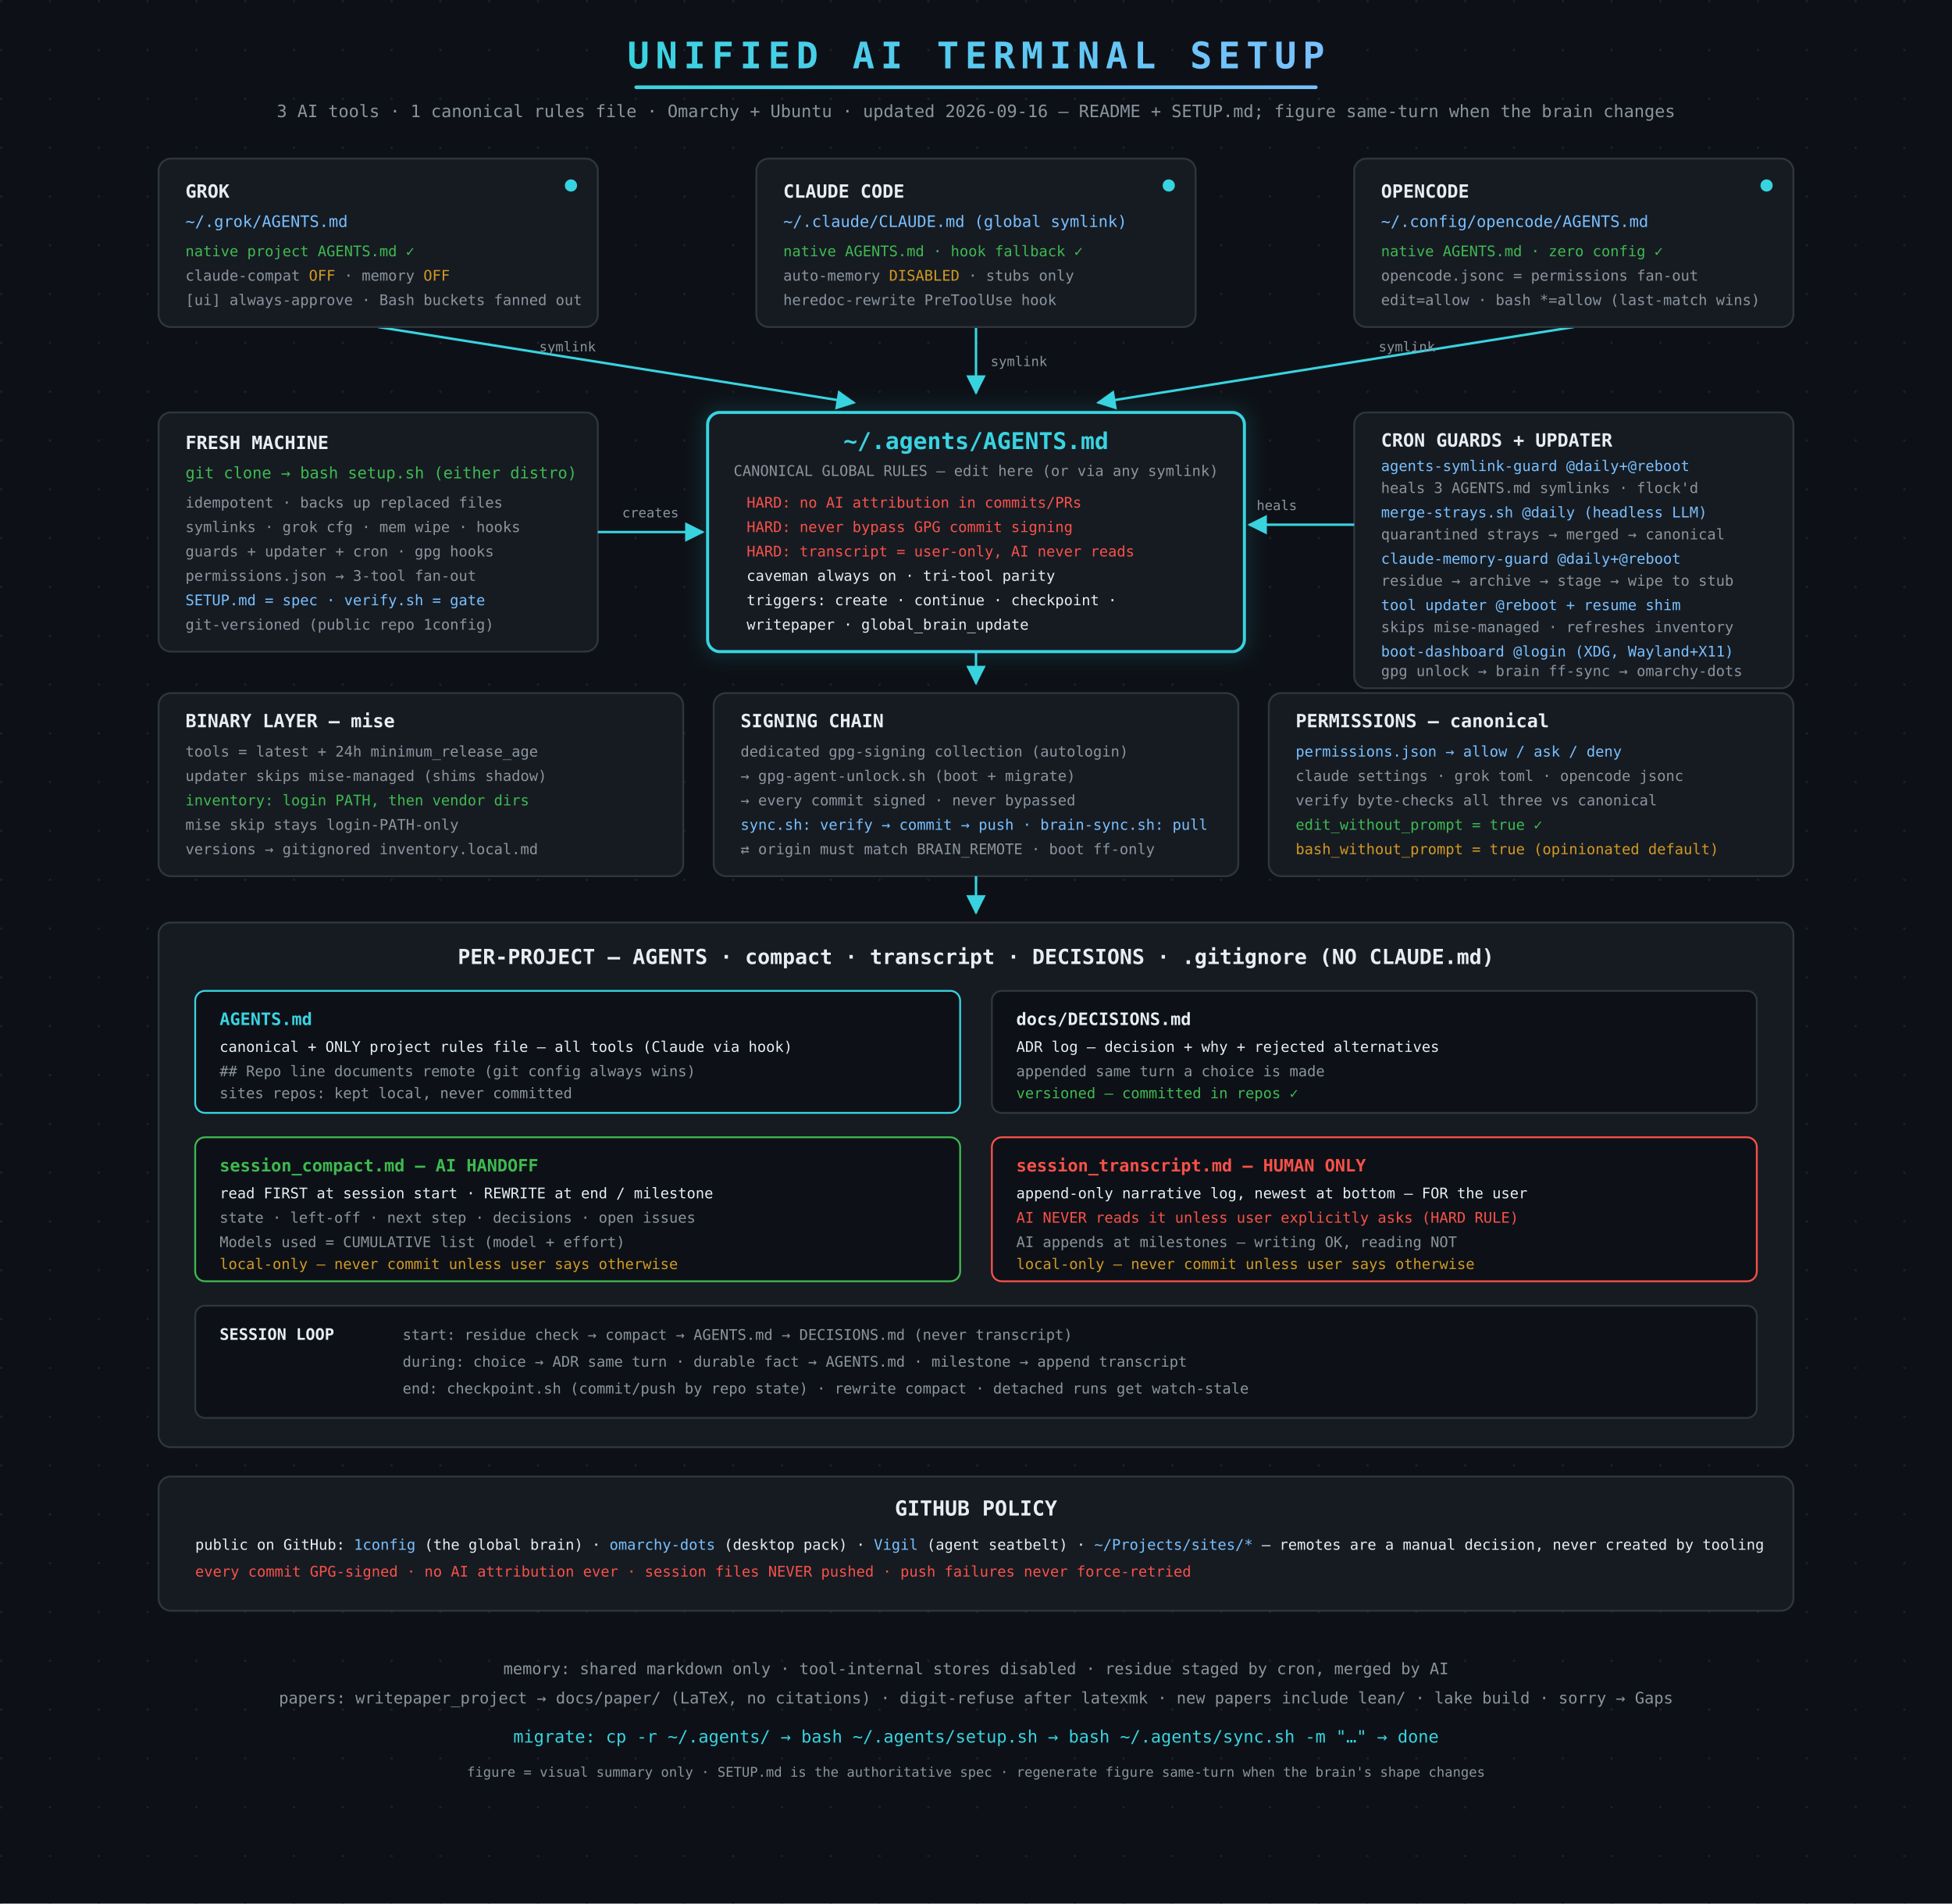
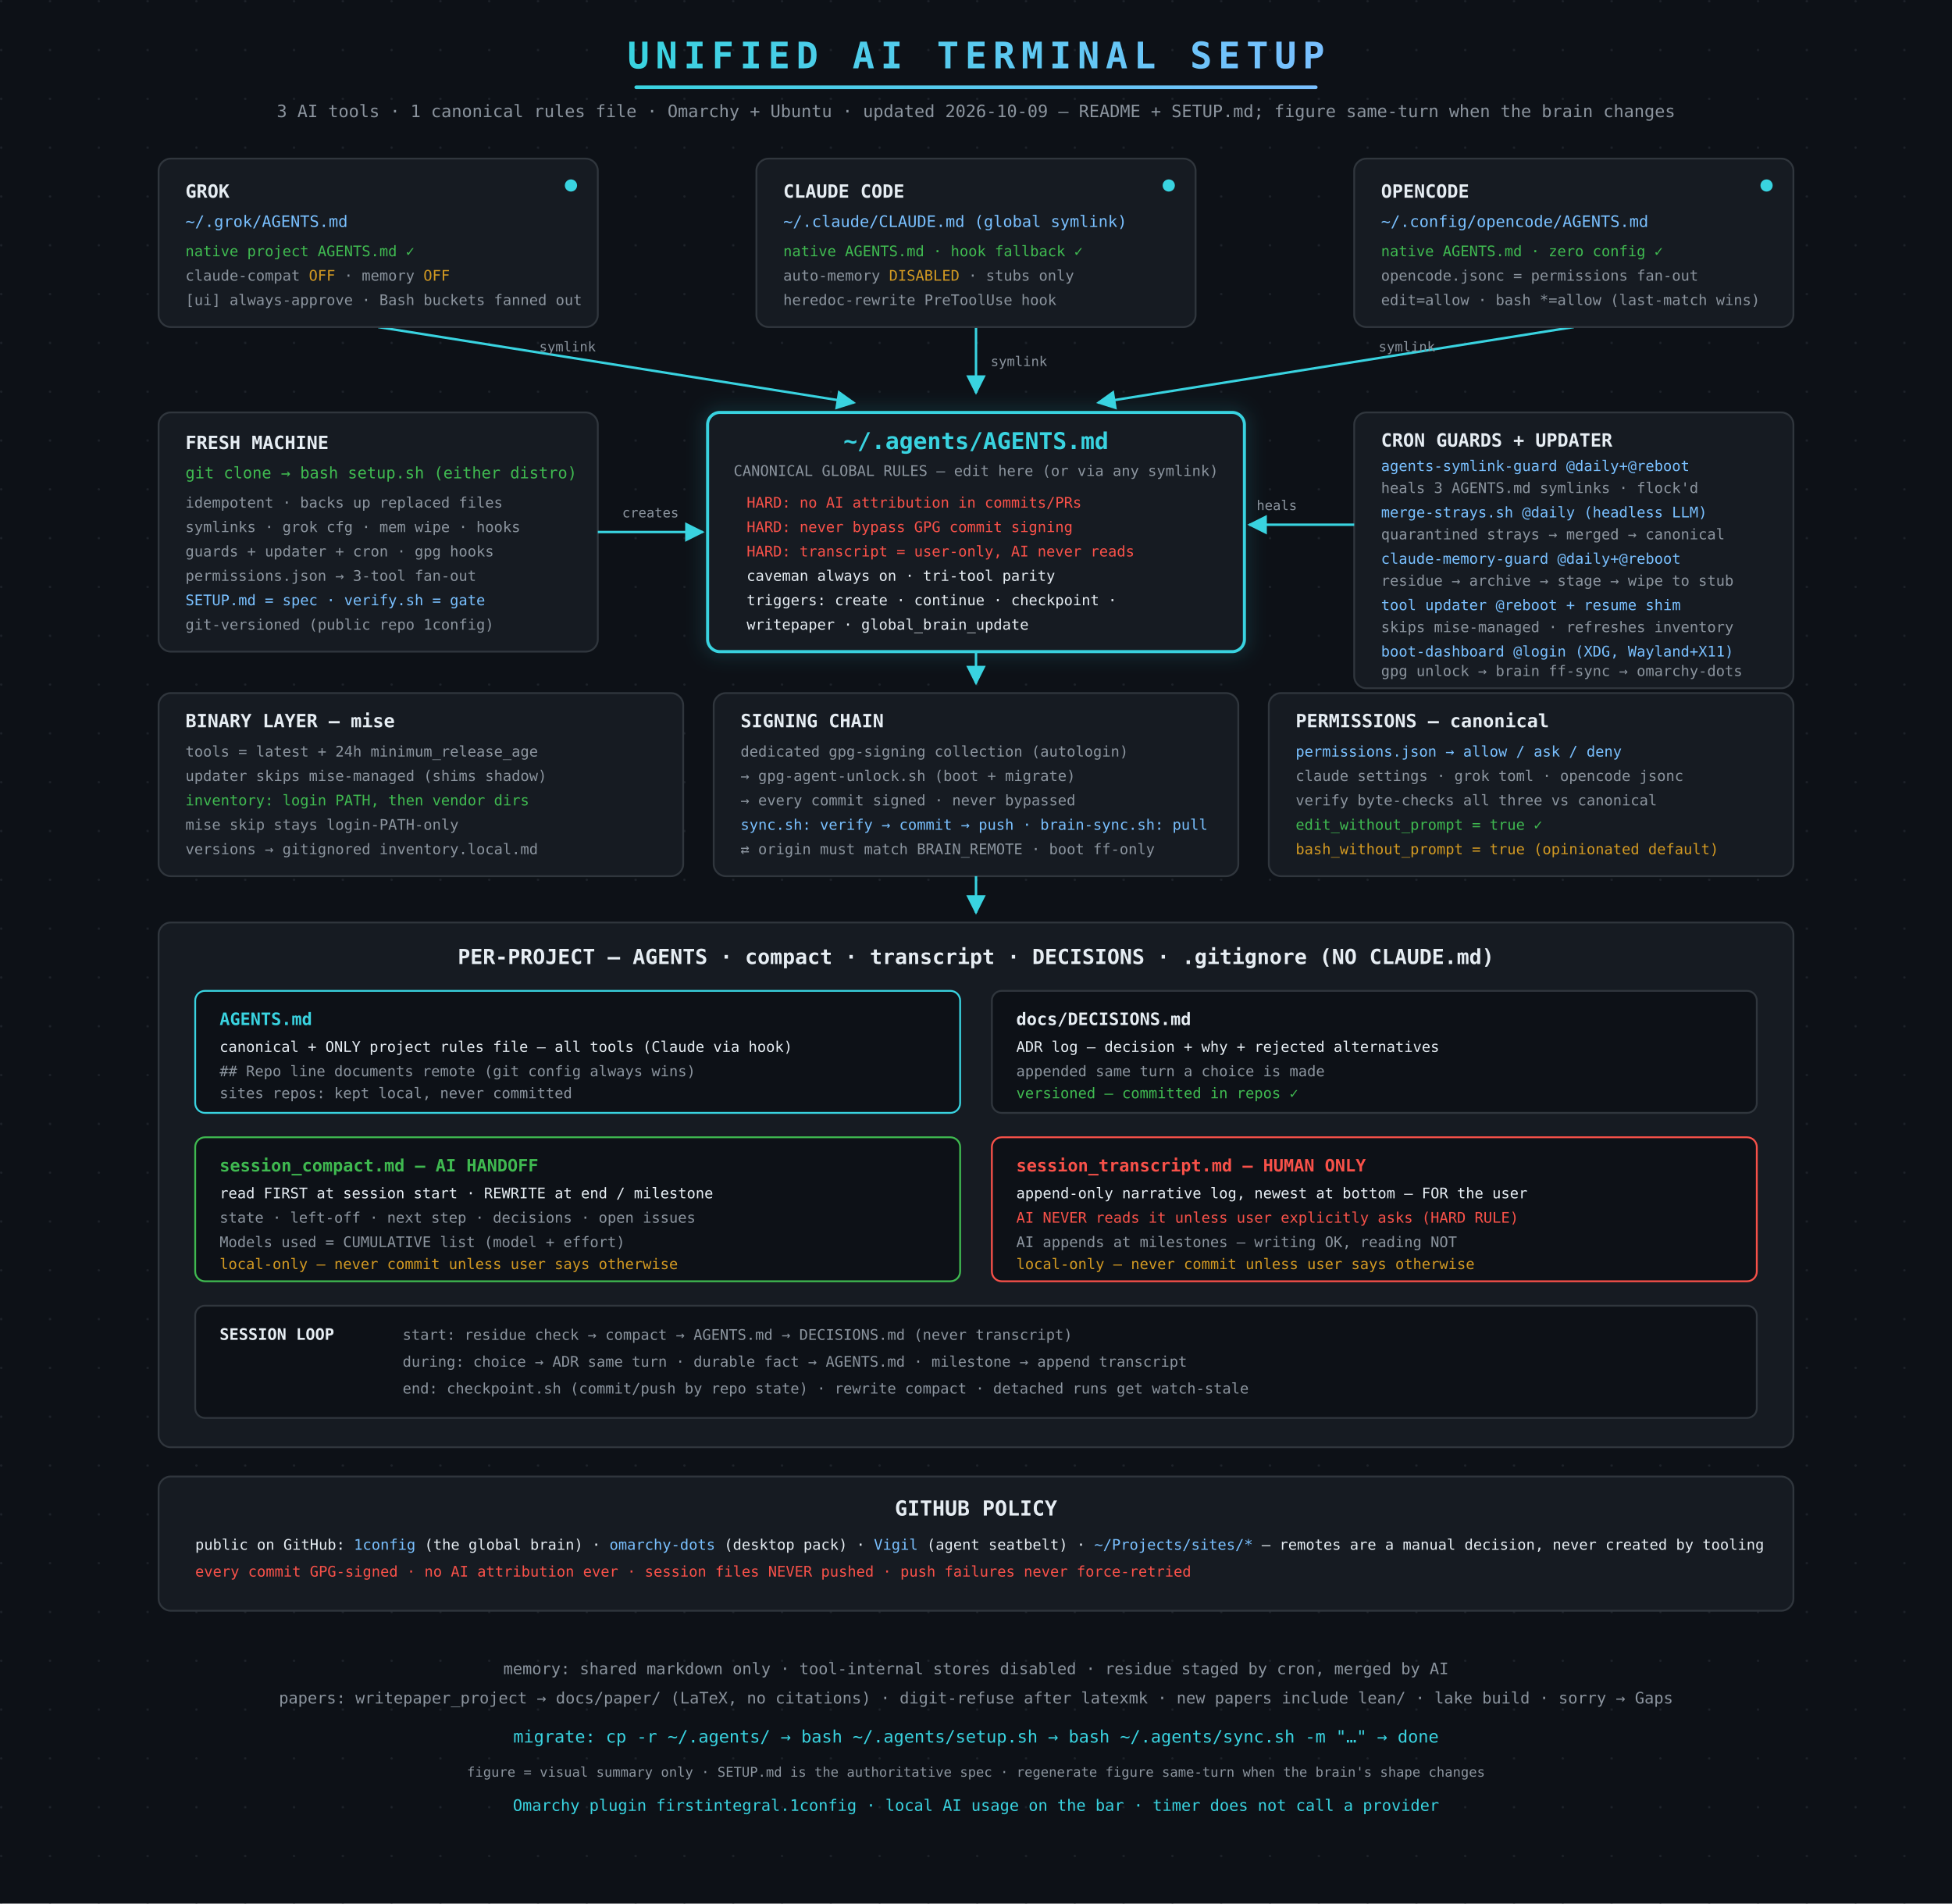
<svg xmlns="http://www.w3.org/2000/svg" width="1600" height="1560" viewBox="0 0 1600 1560" font-family="DejaVu Sans Mono, monospace">
  <defs>
    <pattern id="grid" width="40" height="40" patternUnits="userSpaceOnUse">
      <circle cx="1" cy="1" r="1" fill="#1c2128" />
    </pattern>
    <linearGradient id="acc" x1="0" y1="0" x2="1" y2="0">
      <stop offset="0" stop-color="#39d3e0" />
      <stop offset="1" stop-color="#79c0ff" />
    </linearGradient>
    <filter id="glow" x="-60%" y="-60%" width="220%" height="220%">
      <feGaussianBlur stdDeviation="7" />
    </filter>
    <marker id="arr" viewBox="0 0 10 10" refX="9" refY="5" markerWidth="8" markerHeight="8" orient="auto-start-reverse">
      <path d="M0,0 L10,5 L0,10 z" fill="#39d3e0" />
    </marker>
    <marker id="arrd" viewBox="0 0 10 10" refX="9" refY="5" markerWidth="7" markerHeight="7" orient="auto-start-reverse">
      <path d="M0,0 L10,5 L0,10 z" fill="#d29922" />
    </marker>
  </defs>
  <rect width="1600" height="1560" fill="#0d1117" />
  <rect width="1600" height="1560" fill="url(#grid)" />
  <text x="800" y="56" text-anchor="middle" font-size="30" font-weight="bold" fill="url(#acc)" letter-spacing="5">UNIFIED AI TERMINAL SETUP</text>
  <rect x="520" y="70" width="560" height="3" rx="1.5" fill="url(#acc)" />
-   <text x="800" y="96" text-anchor="middle" font-size="14" fill="#8b949e">3 AI tools · 1 canonical rules file · Omarchy + Ubuntu · updated 2026-09-16 — README + SETUP.md; figure same-turn when the brain changes</text>
+   <text x="800" y="96" text-anchor="middle" font-size="14" fill="#8b949e">3 AI tools · 1 canonical rules file · Omarchy + Ubuntu · updated 2026-10-09 — README + SETUP.md; figure same-turn when the brain changes</text>
  <line x1="310" y1="268" x2="700" y2="330" stroke="#39d3e0" stroke-width="2" marker-end="url(#arr)" />
  <text x="442" y="288" font-size="11" fill="#8b949e">symlink</text>
  <line x1="800" y1="268" x2="800" y2="322" stroke="#39d3e0" stroke-width="2" marker-end="url(#arr)" />
  <text x="812" y="300" font-size="11" fill="#8b949e">symlink</text>
  <line x1="1290" y1="268" x2="900" y2="330" stroke="#39d3e0" stroke-width="2" marker-end="url(#arr)" />
  <text x="1130" y="288" font-size="11" fill="#8b949e">symlink</text>
  <rect x="130" y="130" width="360" height="138" rx="10" fill="#161b22" stroke="#30363d" stroke-width="1.5" />
  <circle cx="468" cy="152" r="5" fill="#39d3e0" />
  <text x="152" y="162" font-size="15" font-weight="bold" fill="#e6edf3">GROK</text>
  <text x="152" y="186" font-size="13" fill="#79c0ff">~/.grok/AGENTS.md</text>
  <text x="152" y="210" font-size="12" fill="#3fb950">native project AGENTS.md ✓</text>
  <text x="152" y="230" font-size="12" fill="#8b949e">claude-compat <tspan fill="#d29922">OFF</tspan> · memory <tspan fill="#d29922">OFF</tspan>
  </text>
  <text x="152" y="250" font-size="12" fill="#8b949e">[ui] always-approve · Bash buckets fanned out</text>
  <rect x="620" y="130" width="360" height="138" rx="10" fill="#161b22" stroke="#30363d" stroke-width="1.5" />
  <circle cx="958" cy="152" r="5" fill="#39d3e0" />
  <text x="642" y="162" font-size="15" font-weight="bold" fill="#e6edf3">CLAUDE CODE</text>
  <text x="642" y="186" font-size="13" fill="#79c0ff">~/.claude/CLAUDE.md (global symlink)</text>
  <text x="642" y="210" font-size="12" fill="#3fb950">native AGENTS.md · hook fallback ✓</text>
  <text x="642" y="230" font-size="12" fill="#8b949e">auto-memory <tspan fill="#d29922">DISABLED</tspan> · stubs only</text>
  <text x="642" y="250" font-size="12" fill="#8b949e">heredoc-rewrite PreToolUse hook</text>
  <rect x="1110" y="130" width="360" height="138" rx="10" fill="#161b22" stroke="#30363d" stroke-width="1.5" />
  <circle cx="1448" cy="152" r="5" fill="#39d3e0" />
  <text x="1132" y="162" font-size="15" font-weight="bold" fill="#e6edf3">OPENCODE</text>
  <text x="1132" y="186" font-size="13" fill="#79c0ff">~/.config/opencode/AGENTS.md</text>
  <text x="1132" y="210" font-size="12" fill="#3fb950">native AGENTS.md · zero config ✓</text>
  <text x="1132" y="230" font-size="12" fill="#8b949e">opencode.jsonc = permissions fan-out</text>
  <text x="1132" y="250" font-size="12" fill="#8b949e">edit=allow · bash *=allow (last-match wins)</text>
  <rect x="580" y="338" width="440" height="196" rx="10" fill="none" stroke="#39d3e0" stroke-width="2.5" opacity="0.55" filter="url(#glow)" />
  <rect x="580" y="338" width="440" height="196" rx="10" fill="#161b22" stroke="#39d3e0" stroke-width="2.5" />
  <text x="800" y="368" text-anchor="middle" font-size="19" font-weight="bold" fill="#39d3e0">~/.agents/AGENTS.md</text>
  <text x="800" y="390" text-anchor="middle" font-size="12" fill="#8b949e">CANONICAL GLOBAL RULES — edit here (or via any symlink)</text>
  <text x="612" y="416" font-size="12" fill="#f85149">HARD: no AI attribution in commits/PRs</text>
  <text x="612" y="436" font-size="12" fill="#f85149">HARD: never bypass GPG commit signing</text>
  <text x="612" y="456" font-size="12" fill="#f85149">HARD: transcript = user-only, AI never reads</text>
  <text x="612" y="476" font-size="12" fill="#e6edf3">caveman always on · tri-tool parity</text>
  <text x="612" y="496" font-size="12" fill="#e6edf3">triggers: create · continue · checkpoint ·</text>
  <text x="612" y="516" font-size="12" fill="#e6edf3">writepaper · global_brain_update</text>
  <rect x="1110" y="338" width="360" height="226" rx="10" fill="#161b22" stroke="#30363d" stroke-width="1.5" />
  <text x="1132" y="366" font-size="15" font-weight="bold" fill="#e6edf3">CRON GUARDS + UPDATER</text>
  <text x="1132" y="386" font-size="12" fill="#79c0ff">agents-symlink-guard @daily+@reboot</text>
  <text x="1132" y="404" font-size="12" fill="#8b949e">heals 3 AGENTS.md symlinks · flock'd</text>
  <text x="1132" y="424" font-size="12" fill="#79c0ff">merge-strays.sh @daily (headless LLM)</text>
  <text x="1132" y="442" font-size="12" fill="#8b949e">quarantined strays → merged → canonical</text>
  <text x="1132" y="462" font-size="12" fill="#79c0ff">claude-memory-guard @daily+@reboot</text>
  <text x="1132" y="480" font-size="12" fill="#8b949e">residue → archive → stage → wipe to stub</text>
  <text x="1132" y="500" font-size="12" fill="#79c0ff">tool updater @reboot + resume shim</text>
  <text x="1132" y="518" font-size="12" fill="#8b949e">skips mise-managed · refreshes inventory</text>
  <text x="1132" y="538" font-size="12" fill="#79c0ff">boot-dashboard @login (XDG, Wayland+X11)</text>
  <text x="1132" y="554" font-size="12" fill="#8b949e">gpg unlock → brain ff-sync → omarchy-dots</text>
  <line x1="1110" y1="430" x2="1024" y2="430" stroke="#39d3e0" stroke-width="2" marker-end="url(#arr)" />
  <text x="1030" y="418" font-size="11" fill="#8b949e">heals</text>
  <rect x="130" y="338" width="360" height="196" rx="10" fill="#161b22" stroke="#30363d" stroke-width="1.5" />
  <text x="152" y="368" font-size="15" font-weight="bold" fill="#e6edf3">FRESH MACHINE</text>
  <text x="152" y="392" font-size="13" fill="#3fb950">git clone → bash setup.sh (either distro)</text>
  <text x="152" y="416" font-size="12" fill="#8b949e">idempotent · backs up replaced files</text>
  <text x="152" y="436" font-size="12" fill="#8b949e">symlinks · grok cfg · mem wipe · hooks</text>
  <text x="152" y="456" font-size="12" fill="#8b949e">guards + updater + cron · gpg hooks</text>
  <text x="152" y="476" font-size="12" fill="#8b949e">permissions.json → 3-tool fan-out</text>
  <text x="152" y="496" font-size="12" fill="#79c0ff">SETUP.md = spec · verify.sh = gate</text>
  <text x="152" y="516" font-size="12" fill="#8b949e">git-versioned (public repo 1config)</text>
  <line x1="490" y1="436" x2="576" y2="436" stroke="#39d3e0" stroke-width="2" marker-end="url(#arr)" />
  <text x="510" y="424" font-size="11" fill="#8b949e">creates</text>
  <line x1="800" y1="534" x2="800" y2="560" stroke="#39d3e0" stroke-width="2" marker-end="url(#arr)" />
  <rect x="130" y="568" width="430" height="150" rx="10" fill="#161b22" stroke="#30363d" stroke-width="1.5" />
  <text x="152" y="596" font-size="15" font-weight="bold" fill="#e6edf3">BINARY LAYER — mise</text>
  <text x="152" y="620" font-size="12" fill="#8b949e">tools = latest + 24h minimum_release_age</text>
  <text x="152" y="640" font-size="12" fill="#8b949e">updater skips mise-managed (shims shadow)</text>
  <text x="152" y="660" font-size="12" fill="#3fb950">inventory: login PATH, then vendor dirs</text>
  <text x="152" y="680" font-size="12" fill="#8b949e">mise skip stays login-PATH-only</text>
  <text x="152" y="700" font-size="12" fill="#8b949e">versions → gitignored inventory.local.md</text>
  <rect x="585" y="568" width="430" height="150" rx="10" fill="#161b22" stroke="#30363d" stroke-width="1.5" />
  <text x="607" y="596" font-size="15" font-weight="bold" fill="#e6edf3">SIGNING CHAIN</text>
  <text x="607" y="620" font-size="12" fill="#8b949e">dedicated gpg-signing collection (autologin)</text>
  <text x="607" y="640" font-size="12" fill="#8b949e">→ gpg-agent-unlock.sh (boot + migrate)</text>
  <text x="607" y="660" font-size="12" fill="#8b949e">→ every commit signed · never bypassed</text>
  <text x="607" y="680" font-size="12" fill="#79c0ff">sync.sh: verify → commit → push · brain-sync.sh: pull</text>
  <text x="607" y="700" font-size="12" fill="#8b949e">⇄ origin must match BRAIN_REMOTE · boot ff-only</text>
  <rect x="1040" y="568" width="430" height="150" rx="10" fill="#161b22" stroke="#30363d" stroke-width="1.5" />
  <text x="1062" y="596" font-size="15" font-weight="bold" fill="#e6edf3">PERMISSIONS — canonical</text>
  <text x="1062" y="620" font-size="12" fill="#79c0ff">permissions.json → allow / ask / deny</text>
  <text x="1062" y="640" font-size="12" fill="#8b949e">claude settings · grok toml · opencode jsonc</text>
  <text x="1062" y="660" font-size="12" fill="#8b949e">verify byte-checks all three vs canonical</text>
  <text x="1062" y="680" font-size="12" fill="#3fb950">edit_without_prompt = true ✓</text>
  <text x="1062" y="700" font-size="12" fill="#d29922">bash_without_prompt = true (opinionated default)</text>
  <line x1="800" y1="718" x2="800" y2="748" stroke="#39d3e0" stroke-width="2" marker-end="url(#arr)" />
  <rect x="130" y="756" width="1340" height="430" rx="10" fill="#161b22" stroke="#30363d" stroke-width="1.5" />
  <text x="800" y="790" text-anchor="middle" font-size="17" font-weight="bold" fill="#e6edf3">PER-PROJECT — AGENTS · compact · transcript · DECISIONS · .gitignore (NO CLAUDE.md)</text>
  <rect x="160" y="812" width="627" height="100" rx="8" fill="#0d1117" stroke="#39d3e0" stroke-width="1.5" />
  <text x="180" y="840" font-size="14" font-weight="bold" fill="#39d3e0">AGENTS.md</text>
  <text x="180" y="862" font-size="12" fill="#e6edf3">canonical + ONLY project rules file — all tools (Claude via hook)</text>
  <text x="180" y="882" font-size="12" fill="#8b949e">## Repo line documents remote (git config always wins)</text>
  <text x="180" y="900" font-size="12" fill="#8b949e">sites repos: kept local, never committed</text>
  <rect x="813" y="812" width="627" height="100" rx="8" fill="#0d1117" stroke="#30363d" stroke-width="1.5" />
  <text x="833" y="840" font-size="14" font-weight="bold" fill="#e6edf3">docs/DECISIONS.md</text>
  <text x="833" y="862" font-size="12" fill="#e6edf3">ADR log — decision + why + rejected alternatives</text>
  <text x="833" y="882" font-size="12" fill="#8b949e">appended same turn a choice is made</text>
  <text x="833" y="900" font-size="12" fill="#3fb950">versioned — committed in repos ✓</text>
  <rect x="160" y="932" width="627" height="118" rx="8" fill="#0d1117" stroke="#3fb950" stroke-width="1.5" />
  <text x="180" y="960" font-size="14" font-weight="bold" fill="#3fb950">session_compact.md — AI HANDOFF</text>
  <text x="180" y="982" font-size="12" fill="#e6edf3">read FIRST at session start · REWRITE at end / milestone</text>
  <text x="180" y="1002" font-size="12" fill="#8b949e">state · left-off · next step · decisions · open issues</text>
  <text x="180" y="1022" font-size="12" fill="#8b949e">Models used = CUMULATIVE list (model + effort)</text>
  <text x="180" y="1040" font-size="12" fill="#d29922">local-only — never commit unless user says otherwise</text>
  <rect x="813" y="932" width="627" height="118" rx="8" fill="#0d1117" stroke="#f85149" stroke-width="1.5" />
  <text x="833" y="960" font-size="14" font-weight="bold" fill="#f85149">session_transcript.md — HUMAN ONLY</text>
  <text x="833" y="982" font-size="12" fill="#e6edf3">append-only narrative log, newest at bottom — FOR the user</text>
  <text x="833" y="1002" font-size="12" fill="#f85149">AI NEVER reads it unless user explicitly asks (HARD RULE)</text>
  <text x="833" y="1022" font-size="12" fill="#8b949e">AI appends at milestones — writing OK, reading NOT</text>
  <text x="833" y="1040" font-size="12" fill="#d29922">local-only — never commit unless user says otherwise</text>
  <rect x="160" y="1070" width="1280" height="92" rx="8" fill="#0d1117" stroke="#30363d" stroke-width="1.5" />
  <text x="180" y="1098" font-size="13" font-weight="bold" fill="#e6edf3">SESSION LOOP</text>
  <text x="330" y="1098" font-size="12" fill="#8b949e">start: residue check → compact → AGENTS.md → DECISIONS.md (never transcript)</text>
  <text x="330" y="1120" font-size="12" fill="#8b949e">during: choice → ADR same turn · durable fact → AGENTS.md · milestone → append transcript</text>
  <text x="330" y="1142" font-size="12" fill="#8b949e">end: checkpoint.sh (commit/push by repo state) · rewrite compact · detached runs get watch-stale</text>
  <rect x="130" y="1210" width="1340" height="110" rx="10" fill="#161b22" stroke="#30363d" stroke-width="1.5" />
  <text x="800" y="1242" text-anchor="middle" font-size="17" font-weight="bold" fill="#e6edf3">GITHUB POLICY</text>
  <text x="160" y="1270" font-size="12" fill="#e6edf3">public on GitHub: <tspan fill="#79c0ff">1config</tspan> (the global brain) · <tspan fill="#79c0ff">omarchy-dots</tspan> (desktop pack) · <tspan fill="#79c0ff">Vigil</tspan> (agent seatbelt) · <tspan fill="#79c0ff">~/Projects/sites/*</tspan> — remotes are a manual decision, never created by tooling</text>
  <text x="160" y="1292" font-size="12" fill="#f85149">every commit GPG-signed · no AI attribution ever · session files NEVER pushed · push failures never force-retried</text>
  <text x="800" y="1372" text-anchor="middle" font-size="13" fill="#8b949e">memory: shared markdown only · tool-internal stores disabled · residue staged by cron, merged by AI</text>
  <text x="800" y="1396" text-anchor="middle" font-size="13" fill="#8b949e">papers: writepaper_project → docs/paper/ (LaTeX, no citations) · digit-refuse after latexmk · new papers include lean/ · lake build · sorry → Gaps</text>
  <text x="800" y="1428" text-anchor="middle" font-size="14" fill="#39d3e0">migrate: cp -r ~/.agents/ → bash ~/.agents/setup.sh → bash ~/.agents/sync.sh -m "…" → done</text>
  <text x="800" y="1456" text-anchor="middle" font-size="11" fill="#8b949e">figure = visual summary only · SETUP.md is the authoritative spec · regenerate figure same-turn when the brain's shape changes</text>
+   <text x="800" y="1484" text-anchor="middle" font-size="13" fill="#39d3e0">Omarchy plugin firstintegral.1config · local AI usage on the bar · timer does not call a provider</text>
</svg>
